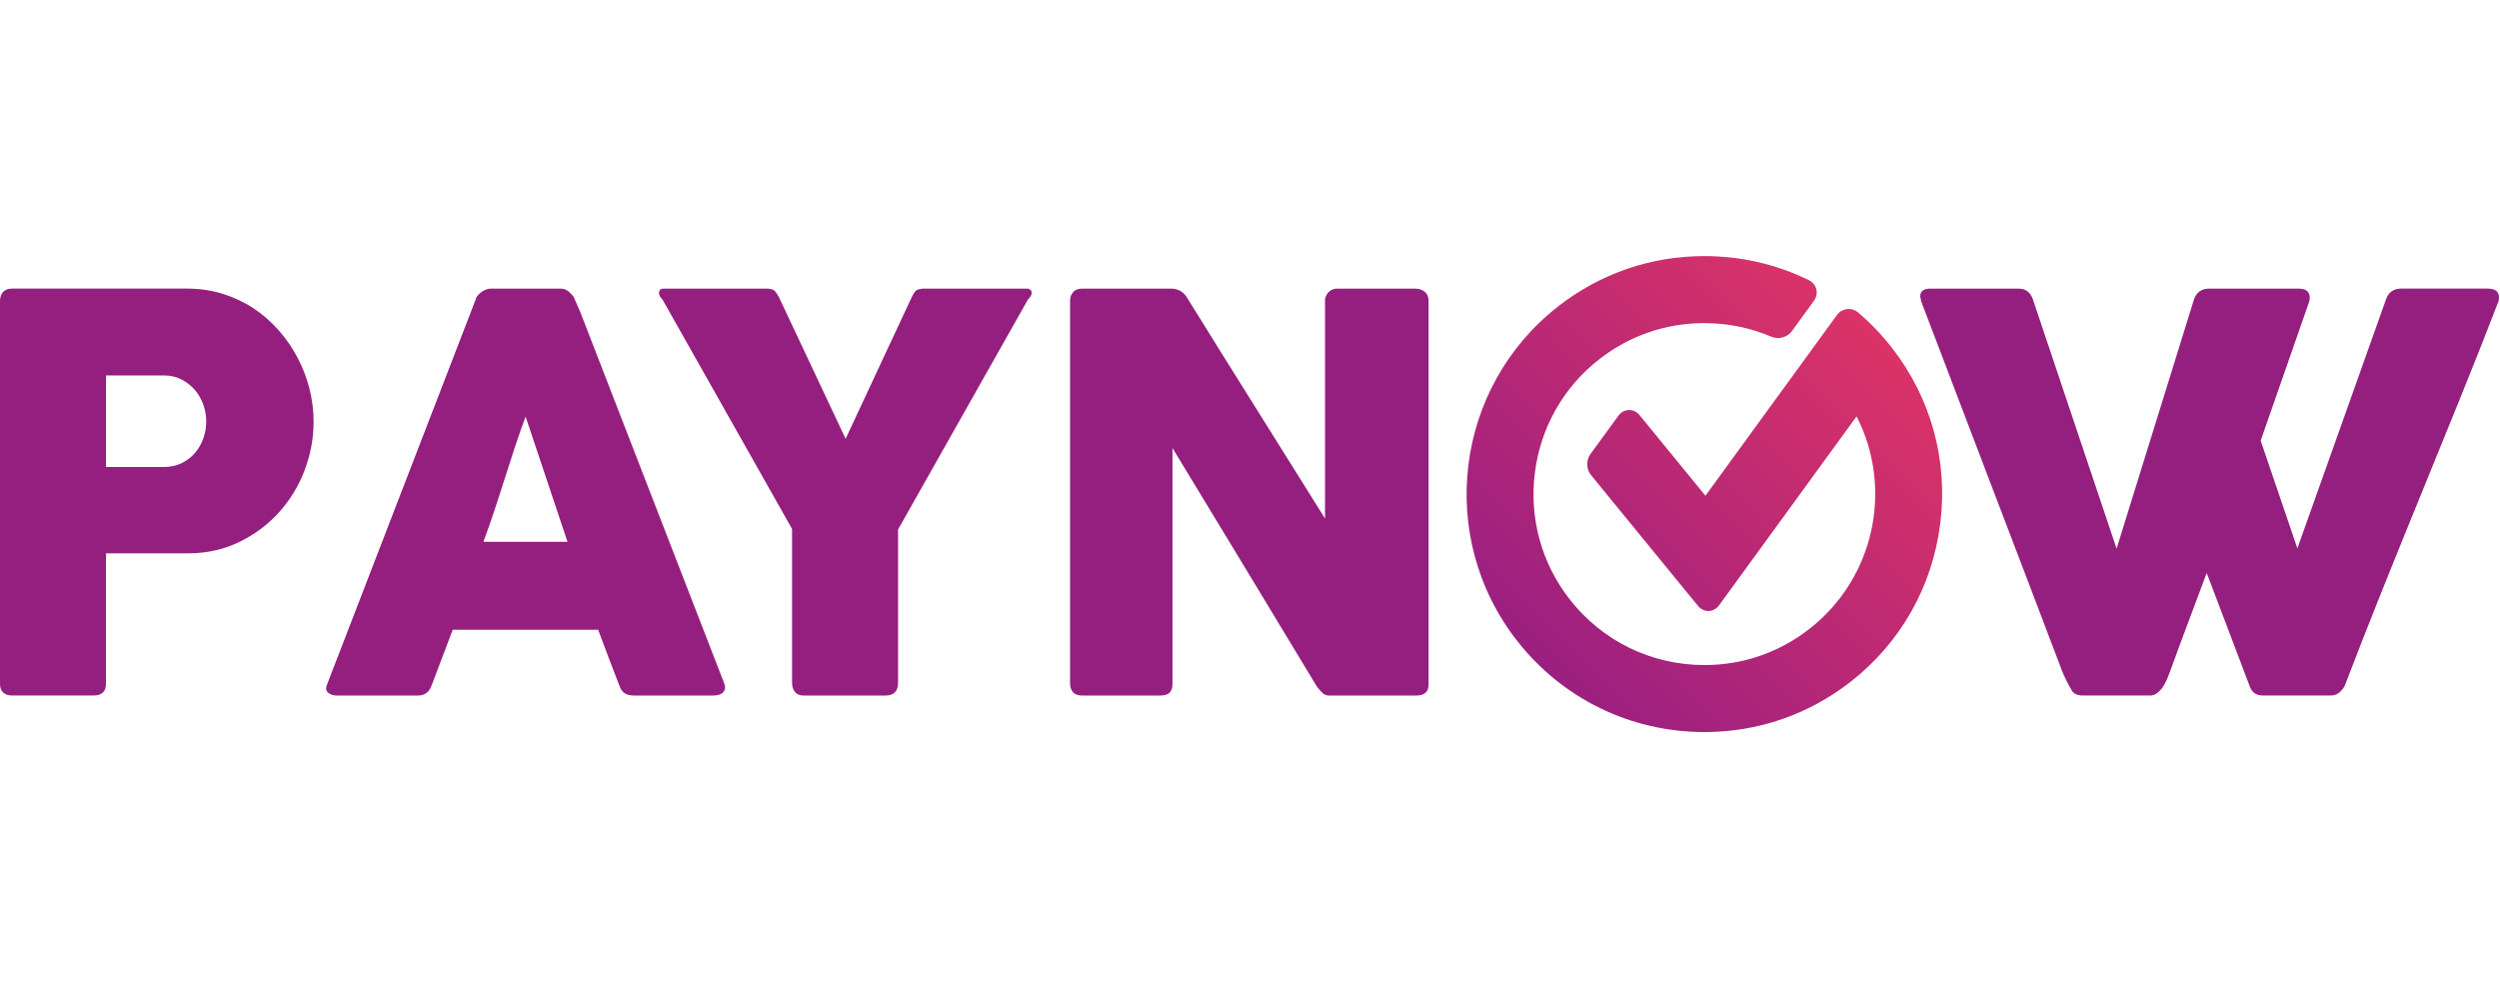
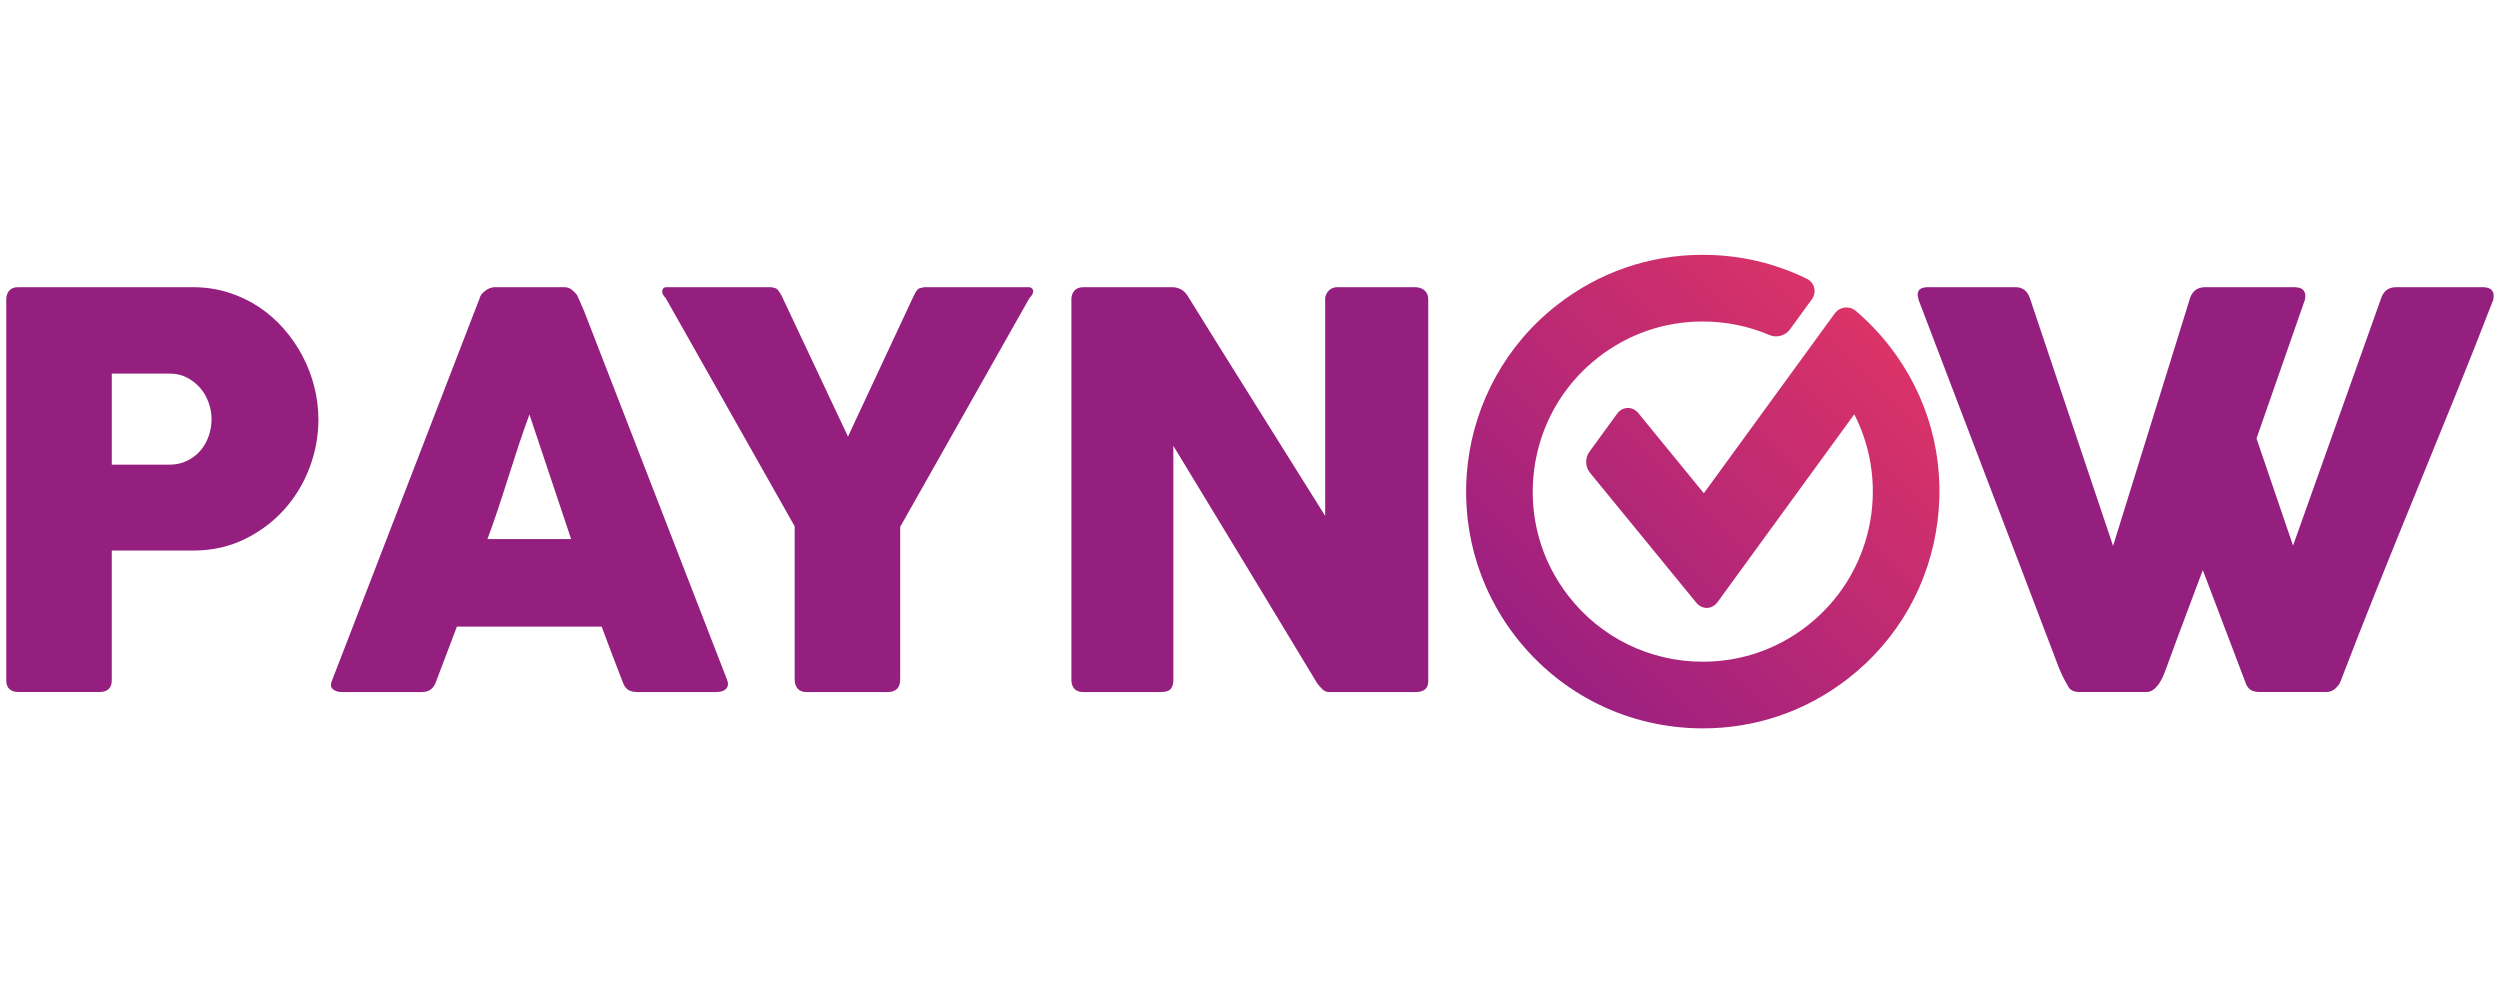
- <svg xmlns="http://www.w3.org/2000/svg" xmlns:xlink="http://www.w3.org/1999/xlink" version="1.1" id="Layer_1" x="0px" y="0px" enable-background="new 0 0 720 340" xml:space="preserve" viewBox="221.57 117.07 275.25 108.79">
+ <svg xmlns="http://www.w3.org/2000/svg" xmlns:xlink="http://www.w3.org/1999/xlink" version="1.1" id="Layer_1" x="0px" y="0px" enable-background="new 0 0 720 340" xml:space="preserve" viewBox="221.57 117.07 275.25 108.79" width="89px" height="35px">
  <path fill="#941F7F" d="M221.568,150.236c0-0.423,0.113-0.759,0.333-1.012c0.224-0.249,0.555-0.376,0.999-0.376h19.276  c1.385,0,2.692,0.19,3.92,0.573c1.225,0.383,2.352,0.911,3.378,1.584c1.023,0.674,1.951,1.478,2.777,2.417  c0.822,0.932,1.521,1.943,2.094,3.031c0.572,1.084,1.011,2.227,1.313,3.423c0.302,1.194,0.452,2.408,0.452,3.634  c0,1.812-0.329,3.58-0.979,5.311c-0.655,1.729-1.587,3.269-2.791,4.615c-1.207,1.346-2.656,2.439-4.343,3.271  c-1.693,0.837-3.562,1.266-5.613,1.284h-9.139v14.36c0,0.864-0.462,1.293-1.387,1.293H222.9c-0.405,0-0.726-0.105-0.967-0.312  c-0.242-0.213-0.365-0.541-0.365-0.981V150.236z M244.286,163.448c0-0.604-0.105-1.207-0.317-1.81  c-0.213-0.602-0.516-1.142-0.919-1.613c-0.402-0.472-0.891-0.859-1.463-1.162c-0.575-0.3-1.223-0.453-1.946-0.453h-6.395v10.076  h6.395c0.723,0,1.375-0.146,1.96-0.437c0.583-0.292,1.073-0.667,1.463-1.129c0.392-0.465,0.692-0.996,0.906-1.599  C244.181,164.716,244.286,164.094,244.286,163.448" />
  <path fill="#941F7F" d="M273.97,150.025c0.018-0.119,0.083-0.249,0.195-0.392c0.11-0.141,0.249-0.271,0.408-0.392  c0.159-0.123,0.333-0.215,0.515-0.286c0.178-0.07,0.35-0.105,0.509-0.105h7.726c0.34,0,0.631,0.105,0.875,0.316  c0.24,0.212,0.419,0.397,0.54,0.56l0.753,1.718l15.839,40.846c0.162,0.403,0.129,0.727-0.092,0.98  c-0.218,0.25-0.601,0.377-1.145,0.377h-8.655c-0.466,0-0.822-0.085-1.071-0.255c-0.253-0.175-0.451-0.459-0.589-0.862  c-0.403-1.024-0.795-2.045-1.176-3.061c-0.385-1.016-0.768-2.033-1.149-3.062h-16.019c-0.381,1.029-0.768,2.047-1.16,3.062  s-0.779,2.036-1.162,3.061c-0.263,0.745-0.771,1.117-1.537,1.117h-8.9c-0.383,0-0.697-0.102-0.95-0.301  c-0.252-0.202-0.299-0.504-0.134-0.908L273.97,150.025z M279.461,162.937c-0.383,1.026-0.771,2.132-1.163,3.317  c-0.392,1.188-0.779,2.384-1.162,3.589c-0.379,1.209-0.767,2.399-1.159,3.576c-0.392,1.178-0.779,2.278-1.162,3.304h9.261  L279.461,162.937z" />
  <path fill="#941F7F" d="M314.709,165.381l7.285-15.597c0.119-0.24,0.221-0.416,0.3-0.526c0.083-0.112,0.162-0.192,0.242-0.244  c0.08-0.049,0.167-0.079,0.255-0.089c0.092-0.009,0.197-0.032,0.318-0.074h11.613c0.144,0,0.259,0.047,0.35,0.136  c0.089,0.09,0.134,0.197,0.134,0.316c0,0.221-0.141,0.475-0.419,0.753l-14.3,25.31v16.866c0,0.942-0.462,1.415-1.385,1.415h-9.029  c-0.401,0-0.708-0.127-0.932-0.377c-0.22-0.254-0.331-0.598-0.331-1.038v-16.924l-14.268-25.252  c-0.261-0.26-0.392-0.511-0.392-0.753c0-0.119,0.042-0.226,0.121-0.316c0.081-0.089,0.19-0.136,0.332-0.136h11.615  c0.139,0.042,0.25,0.065,0.329,0.074c0.083,0.01,0.162,0.04,0.244,0.089c0.08,0.052,0.159,0.132,0.239,0.244  c0.083,0.11,0.193,0.287,0.333,0.526L314.709,165.381z" />
  <path fill="#941F7F" d="M339.43,150.177c0-0.362,0.11-0.674,0.331-0.934c0.22-0.264,0.554-0.392,0.995-0.392h9.867  c0.278,0,0.572,0.07,0.874,0.208c0.302,0.144,0.562,0.385,0.784,0.726c2.554,4.122,5.087,8.183,7.601,12.186  c2.515,4.003,5.06,8.066,7.632,12.188v-24.164c0.08-0.361,0.238-0.646,0.483-0.845c0.241-0.2,0.525-0.3,0.842-0.3h8.597  c0.427,0,0.779,0.112,1.06,0.345c0.281,0.232,0.422,0.559,0.422,0.981v42.293c0,0.403-0.12,0.697-0.362,0.89  c-0.243,0.192-0.573,0.289-0.995,0.289h-9.624c-0.262,0-0.491-0.092-0.692-0.275c-0.202-0.179-0.413-0.419-0.633-0.722  c-2.678-4.425-5.32-8.799-7.936-13.123c-2.612-4.323-5.267-8.698-7.962-13.123v25.913c0,0.442-0.101,0.775-0.304,0.997  c-0.2,0.221-0.563,0.333-1.084,0.333h-8.568c-0.462,0-0.798-0.126-1.01-0.381c-0.211-0.25-0.316-0.557-0.316-0.917V150.177z" />
  <path fill="#941F7F" d="M449.723,193.014c-0.202-0.342-0.393-0.695-0.573-1.055c-0.177-0.365-0.342-0.727-0.481-1.087  c-2.598-6.839-5.179-13.615-7.754-20.333c-2.574-6.718-5.158-13.494-7.756-20.332c0-0.102-0.014-0.19-0.041-0.272  c-0.032-0.081-0.046-0.16-0.046-0.24c0-0.563,0.372-0.845,1.116-0.845h9.714c0.766,0,1.284,0.383,1.568,1.145l9.229,27.481  l8.538-27.481c0.281-0.762,0.834-1.145,1.659-1.145h9.808c0.459,0,0.789,0.085,0.977,0.255c0.192,0.17,0.289,0.397,0.289,0.679  c0,0.159-0.012,0.271-0.032,0.333v0.089l-5.369,15.383l4.044,11.855l9.775-27.451c0.278-0.762,0.83-1.145,1.655-1.145h9.505  c0.461,0,0.784,0.085,0.978,0.255c0.192,0.17,0.288,0.397,0.288,0.679c0,0.159-0.009,0.271-0.032,0.333v0.089  c-1.366,3.538-2.765,7.068-4.19,10.587c-1.431,3.519-2.863,7.038-4.296,10.556c-1.444,3.521-2.87,7.048-4.287,10.573  c-1.419,3.531-2.802,7.057-4.149,10.573c-0.078,0.225-0.257,0.468-0.541,0.743c-0.284,0.271-0.624,0.408-1.027,0.408h-0.09h-7.302  c-0.442,0-0.779-0.087-1.009-0.259c-0.231-0.17-0.398-0.397-0.499-0.679l-4.765-12.552c-0.683,1.834-1.356,3.627-2.021,5.388  c-0.665,1.76-1.328,3.556-1.99,5.383c-0.101,0.284-0.218,0.577-0.349,0.889c-0.128,0.314-0.286,0.608-0.468,0.876  c-0.181,0.271-0.387,0.5-0.619,0.679c-0.229,0.184-0.499,0.275-0.798,0.275h-0.091h-7.3  C450.349,193.648,449.924,193.436,449.723,193.014" />
  <g>
    <defs>
      <path id="SVGID_1_" d="M393.19,150.805c-11.395,8.88-13.438,25.377-4.558,36.769c4.997,6.414,12.535,10.094,20.679,10.094    c5.878,0,11.442-1.914,16.089-5.532c5.509-4.296,9.02-10.492,9.881-17.443c0.867-6.954-1.027-13.817-5.323-19.325    c-1.109-1.425-2.363-2.735-3.728-3.896c-0.291-0.246-0.66-0.383-1.036-0.383c-0.507,0-0.99,0.249-1.296,0.667l-14.484,19.893    l-7.256-8.874c-0.295-0.359-0.71-0.561-1.144-0.561c-0.466,0-0.896,0.228-1.188,0.625l-3.084,4.234    c-0.485,0.669-0.458,1.658,0.064,2.298l11.784,14.403c0.289,0.355,0.708,0.566,1.142,0.566c0.465,0,0.898-0.234,1.192-0.636    l15.138-20.79c4.073,7.963,1.96,17.819-5.2,23.399c-3.335,2.602-7.331,3.978-11.552,3.978c-5.854,0-11.269-2.641-14.863-7.254    c-3.088-3.959-4.44-8.891-3.823-13.887c0.621-4.991,3.141-9.444,7.1-12.53c3.338-2.601,7.332-3.974,11.555-3.974    c2.581,0,5.076,0.508,7.423,1.507c0.762,0.327,1.738,0.056,2.218-0.601l2.443-3.357c0.277-0.381,0.374-0.845,0.262-1.282    c-0.105-0.434-0.406-0.793-0.818-0.998c-3.593-1.755-7.475-2.648-11.527-2.648C403.401,145.269,397.84,147.185,393.19,150.805" />
    </defs>
    <clipPath id="SVGID_2_">
      <use xlink:href="#SVGID_1_" overflow="visible" />
    </clipPath>
    <linearGradient id="SVGID_3_" gradientUnits="userSpaceOnUse" x1="-93.968" y1="812.182" x2="-91.62" y2="812.182" gradientTransform="matrix(-19.3247 19.2017 19.2017 19.3247 -16976.352 -13746.094)">
      <stop offset="0" style="stop-color:#E83762" />
      <stop offset="1" style="stop-color:#9A1F81" />
    </linearGradient>
    <polygon clip-path="url(#SVGID_2_)" fill="url(#SVGID_3_)" points="462.345,171.635 407.771,225.863 353.554,171.301    408.129,117.072  " />
  </g>
</svg>
